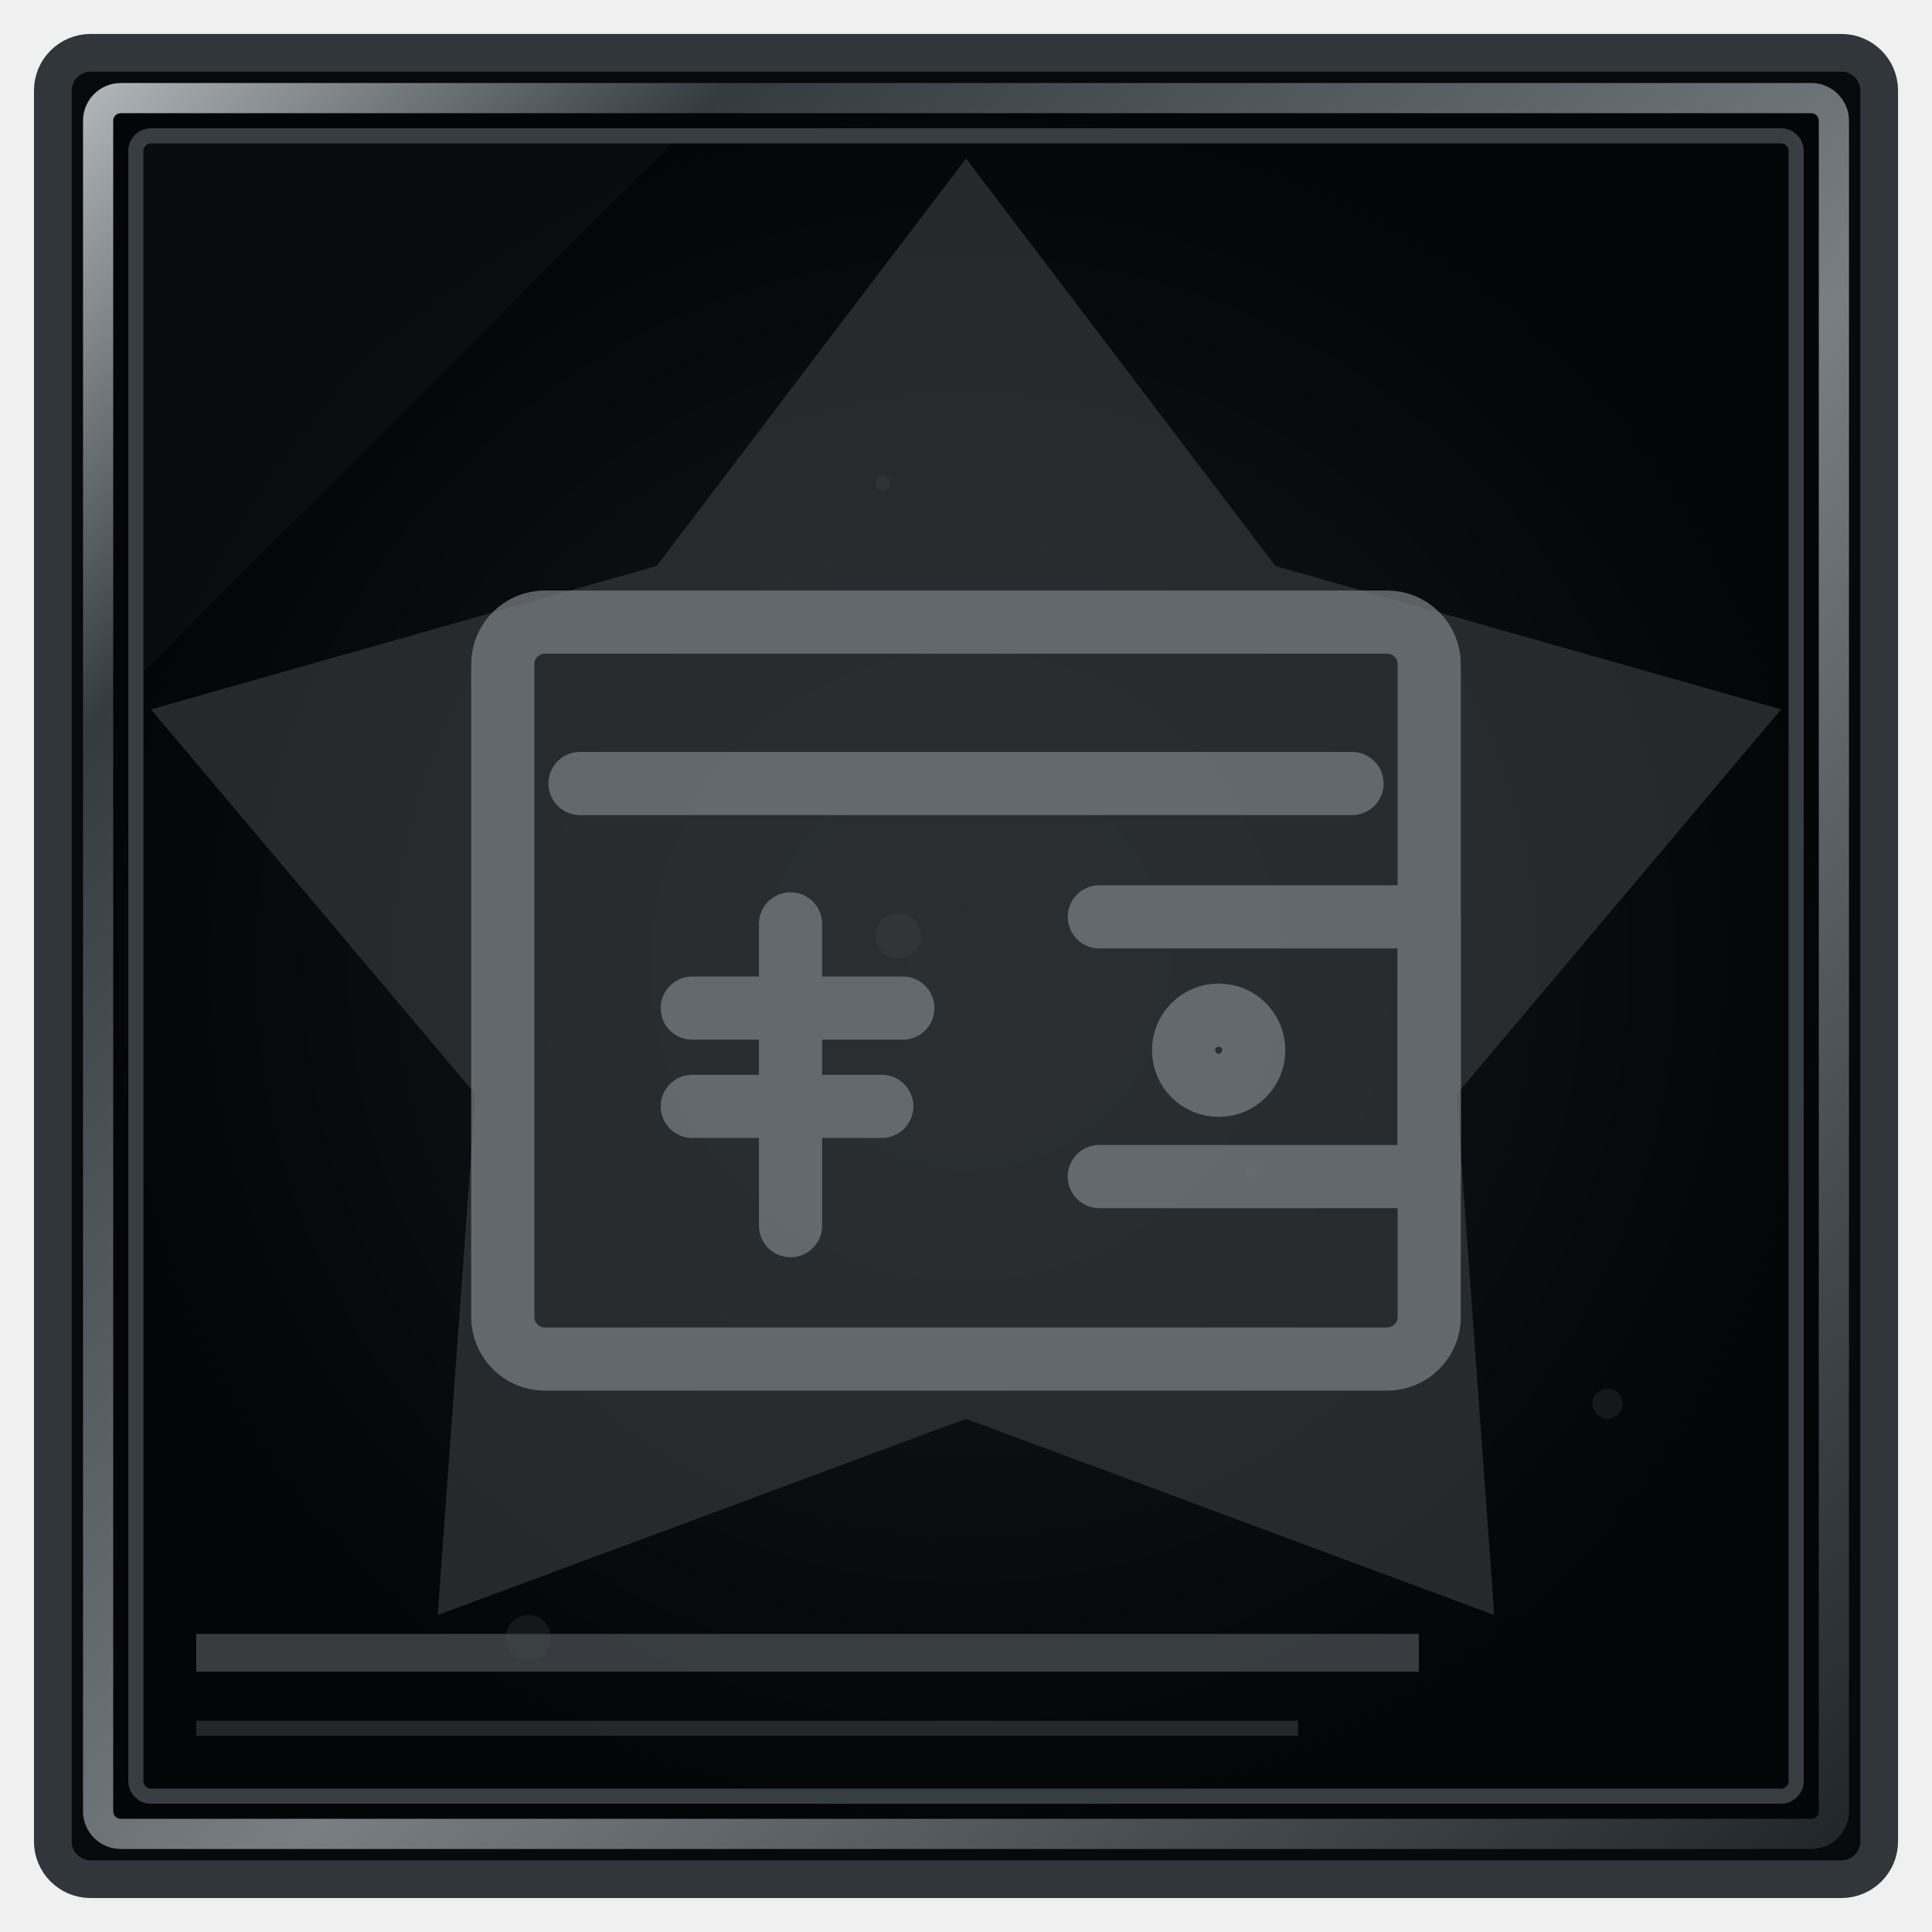
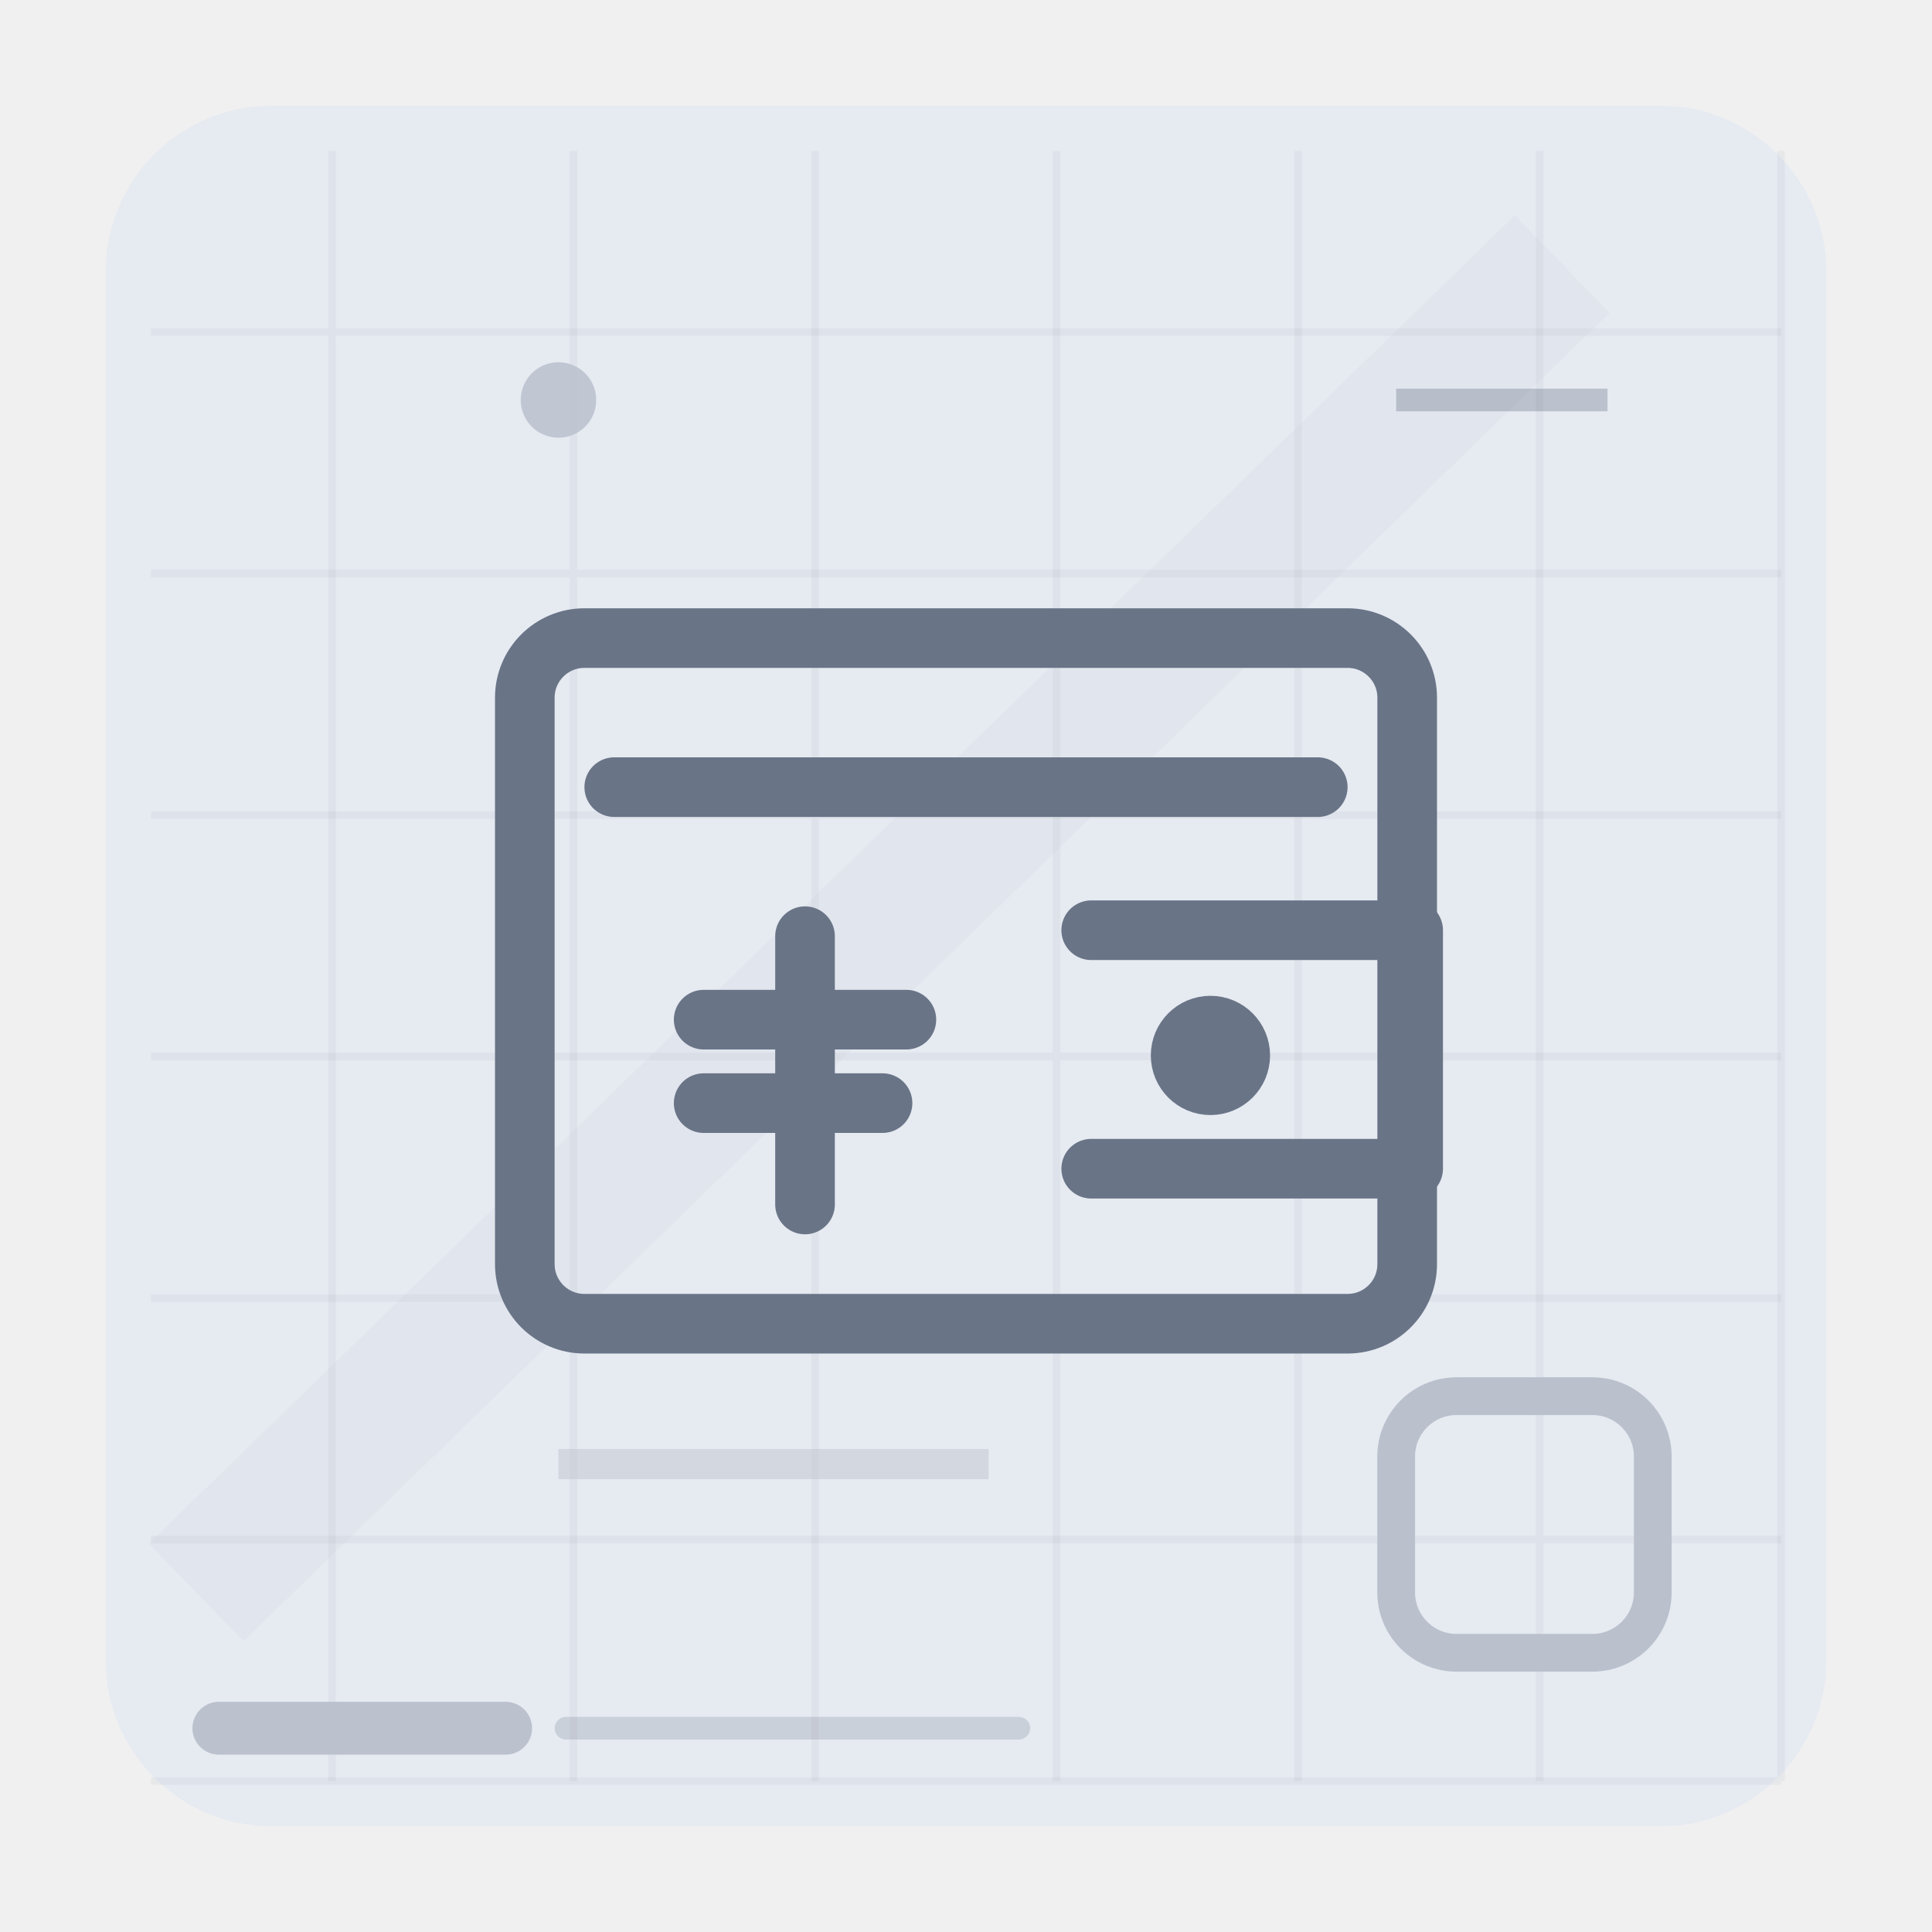
<svg xmlns="http://www.w3.org/2000/svg" width="256" height="256" viewBox="0 0 256 256">
-   <defs>
-     <filter id="gold62" x="-45%" y="-45%" width="190%" height="190%">
-       <feGaussianBlur stdDeviation="6" result="b" />
-       <feColorMatrix in="b" type="matrix" values="1 0 0 0 .77  0 1 0 0 .48  0 0 1 0 .10  0 0 0 0 0" />
-     </filter>
-     <linearGradient id="steel62" x1="0" y1="0" x2="1" y2="1">
-       <stop stop-color="#aeb4b8" />
-       <stop offset=".18" stop-color="#343b40" />
-       <stop offset=".56" stop-color="#777f84" />
-       <stop offset="1" stop-color="#20262a" />
-     </linearGradient>
-     <radialGradient id="v62">
-       <stop stop-color="#171b1e" />
-       <stop offset=".68" stop-color="#090b0d" />
-       <stop offset="1" stop-color="#040506" />
-     </radialGradient>
-   </defs>
-   <rect x="8" y="8" width="240" height="240" rx="5" fill="none" stroke="#30363b" stroke-width="6" filter="url(#gold62)" opacity="0" />
-   <rect x="7" y="7" width="242" height="242" rx="5" fill="#07090a" stroke="#30363b" stroke-width="5" />
-   <rect x="13" y="13" width="230" height="230" rx="3" fill="url(#v62)" stroke="url(#steel62)" stroke-width="4" />
-   <rect x="18" y="18" width="220" height="220" rx="2" fill="none" stroke="#485057" stroke-width="2" opacity=".75" />
-   <path d="M19 19h70L19 89Z" fill="#ffffff" opacity=".025" />
-   <path d="m128 21 41 54 67 19-43 51 5 69-70-26-70 26 5-69-43-51 67-19Z" fill="#33373a" opacity=".7" />
-   <circle cx="119" cy="124" r="3" fill="#454b50" opacity=".24" />
-   <circle cx="166" cy="155" r="1" fill="#454b50" opacity=".24" />
-   <circle cx="213" cy="186" r="2" fill="#454b50" opacity=".24" />
-   <circle cx="70" cy="217" r="3" fill="#454b50" opacity=".24" />
-   <circle cx="117" cy="64" r="1" fill="#454b50" opacity=".24" />
-   <g transform="translate(8.96 8.96) scale(0.930) rotate(0 128 128)" fill="none" stroke="#777d82" stroke-width="9" stroke-linecap="round" stroke-linejoin="round" opacity=".74">
-     <rect x="62" y="79" width="132" height="105" rx="6" />
-     <path d="M73 102h110M103 122v43m-14-31h30m-30 14h27" />
-     <path d="M147 121h47v37h-47" />
-     <circle cx="164" cy="140" r="5" />
+   <rect x="14" y="14" width="228" height="228" rx="22" fill="#E6EAF1" />
+   <path d="M44 20v216M20 44h216" stroke="#677286" stroke-width="1" opacity=".07" />
+   <path d="M76 20v216M20 76h216" stroke="#677286" stroke-width="1" opacity=".07" />
+   <path d="M108 20v216M20 108h216" stroke="#677286" stroke-width="1" opacity=".07" />
+   <path d="M140 20v216M20 140h216" stroke="#677286" stroke-width="1" opacity=".07" />
+   <path d="M172 20v216M20 172h216" stroke="#677286" stroke-width="1" opacity=".07" />
+   <path d="M204 20v216M20 204h216" stroke="#677286" stroke-width="1" opacity=".07" />
+   <path d="M236 20v216M20 236h216" stroke="#677286" stroke-width="1" opacity=".07" />
+   <path d="M26 211 207 35" stroke="#BAC1CD" stroke-width="18" opacity=".12" />
+   <circle cx="74" cy="53" r="5" fill="#BAC1CD" opacity=".85" />
+   <path d="M185 53h28" stroke="#677286" stroke-width="3" opacity=".34" />
+   <path d="M74 194h57" stroke="#BAC1CD" stroke-width="4" opacity=".45" />
+   <g transform="translate(26.88 26.88) scale(0.790) rotate(0 128 128)" fill="none" stroke="#697487" stroke-width="10" stroke-linecap="round" stroke-linejoin="round">
+     <rect x="54" y="73" width="148" height="115" rx="10" />
+     <path d="M69 98h118M101 123v45m-17-31h34m-34 14h30" />
+     <path d="M149 122h54v40h-54" />
+     <circle cx="169" cy="143" r="5" />
  </g>
-   <path d="M26 219h162" stroke="#454a4e" stroke-width="5" opacity=".8" />
-   <path d="M26 229h146" stroke="#777d82" stroke-width="2" opacity=".28" />
+   <rect x="185" y="185" width="34" height="34" rx="8" fill="none" stroke="#BAC1CD" stroke-width="5" />
+   <path d="M29 229h38" stroke="#BBC2CD" stroke-width="7" stroke-linecap="round" />
+   <path d="M75 229h60" stroke="#677286" stroke-width="3" opacity=".22" stroke-linecap="round" />
</svg>
